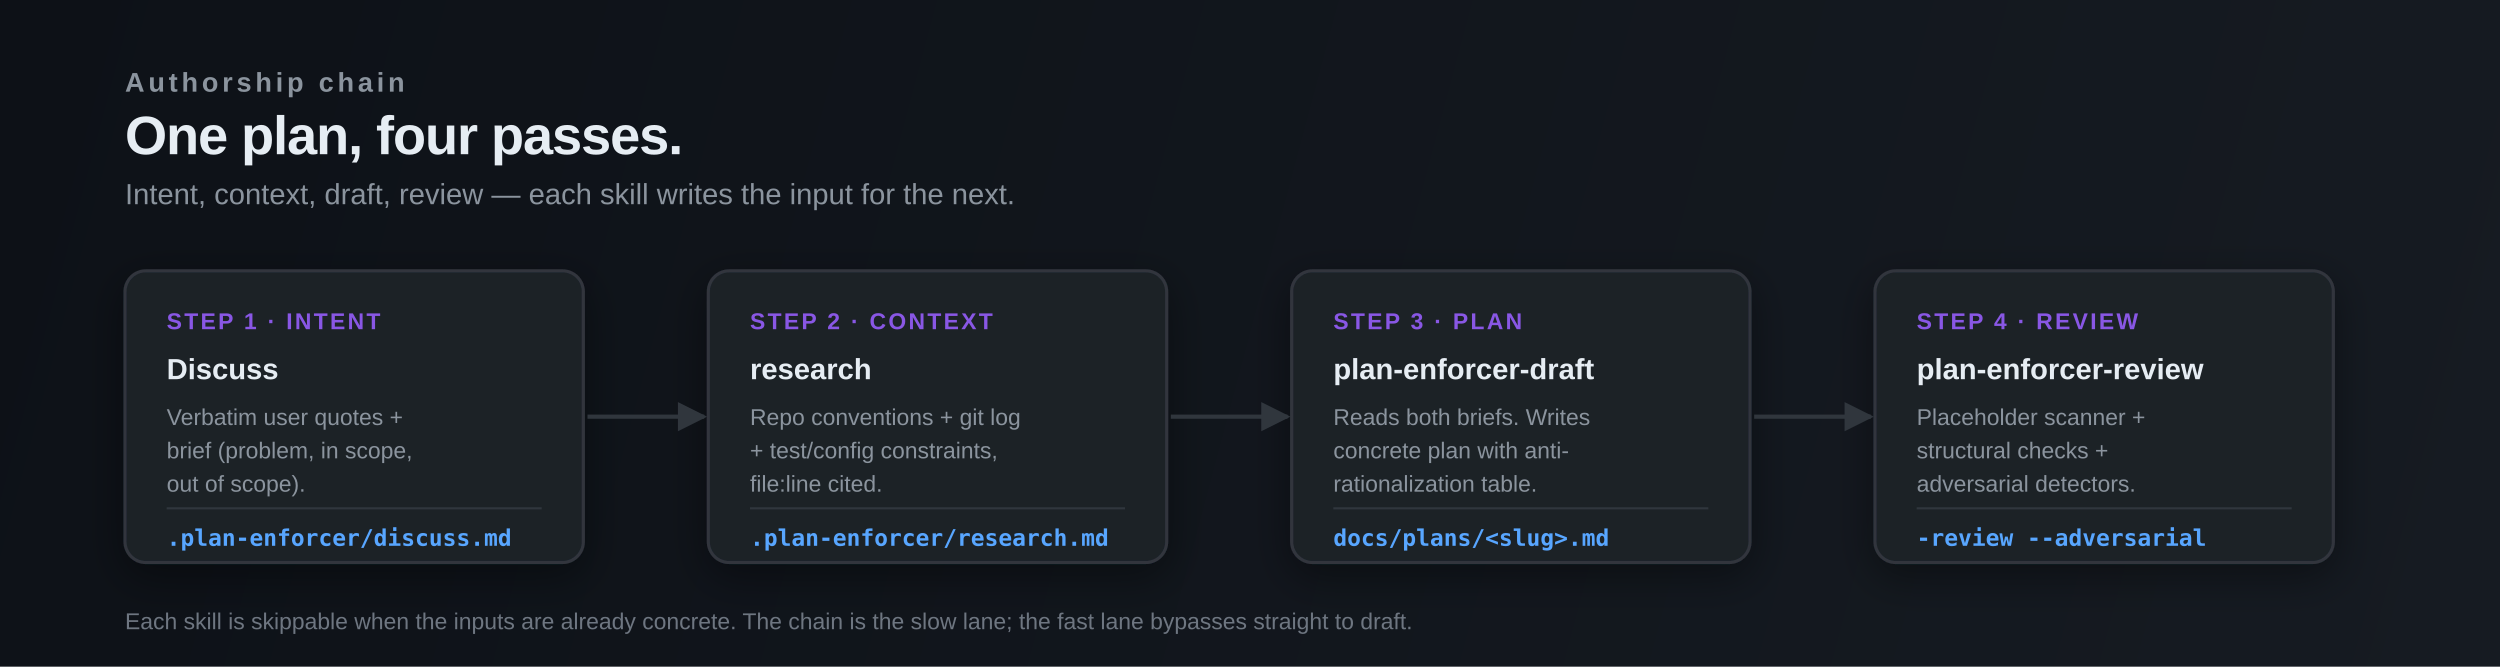
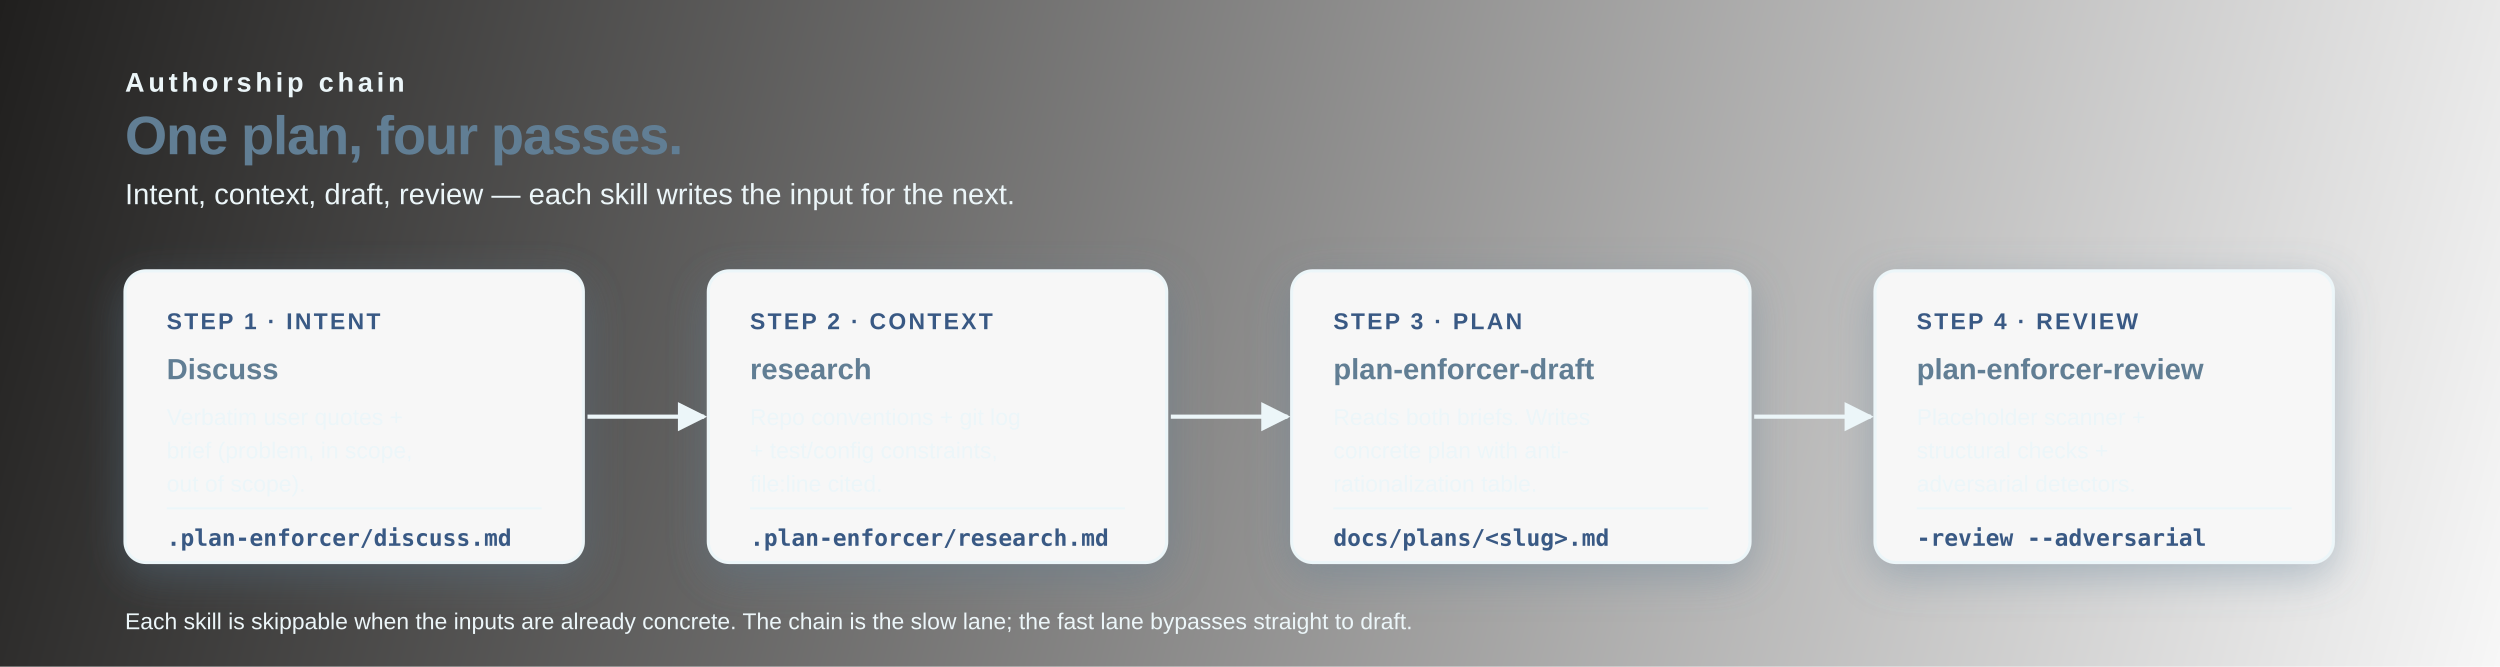
<svg xmlns="http://www.w3.org/2000/svg" width="1200" height="320" viewBox="0 0 1200 320" role="img" aria-labelledby="title desc">
  <defs>
    <linearGradient id="bg" x1="0" y1="0" x2="1200" y2="320" gradientUnits="userSpaceOnUse">
-       <stop offset="0" stop-color="#0d1117" />
-       <stop offset="1" stop-color="#161b22" />
+       <stop offset="0" stop-color="#201f1e" />
+       <stop offset="1" stop-color="#f7f7f7" />
    </linearGradient>
    <filter id="shadow" x="-20%" y="-20%" width="140%" height="160%">
-       <feDropShadow dx="0" dy="6" stdDeviation="10" flood-color="#000" flood-opacity="0.4" />
+       <feDropShadow dx="0" dy="6" stdDeviation="10" flood-color="#617e94" flood-opacity="0.4" />
    </filter>
    <style>
      .sans { font-family: "IBM Plex Sans", "Segoe UI", Arial, sans-serif; }
      .mono { font-family: "IBM Plex Mono", "Cascadia Code", Consolas, monospace; }
-       .eyebrow { font-size: 13px; font-weight: 700; letter-spacing: 0.14em; text-transform: uppercase; fill: #8b949e; }
-       .title { font-size: 26px; font-weight: 700; letter-spacing: -0.02em; fill: #e6edf3; }
-       .subtitle { font-size: 14px; font-weight: 500; fill: #8b949e; }
-       .step-num { font-size: 11px; font-weight: 700; fill: #8957e5; letter-spacing: 0.1em; }
-       .step-title { font-size: 14px; font-weight: 700; fill: #e6edf3; }
-       .step-sub { font-size: 11px; font-weight: 500; fill: #8b949e; }
-       .step-cmd { font-size: 11px; font-weight: 600; fill: #58a6ff; }
-       .card { fill: #1c2128; stroke: #30363d; stroke-width: 1.5; }
-       .arrow { fill: none; stroke: #30363d; stroke-width: 2; }
-       .arrowhead { fill: #30363d; }
-       .footer { font-size: 11px; font-weight: 500; fill: #6e7681; }
+       .eyebrow { font-size: 13px; font-weight: 700; letter-spacing: 0.14em; text-transform: uppercase; fill: #ecf6f9; }
+       .title { font-size: 26px; font-weight: 700; letter-spacing: -0.02em; fill: #617e94; }
+       .subtitle { font-size: 14px; font-weight: 500; fill: #ecf6f9; }
+       .step-num { font-size: 11px; font-weight: 700; fill: #395984; letter-spacing: 0.1em; }
+       .step-title { font-size: 14px; font-weight: 700; fill: #617e94; }
+       .step-sub { font-size: 11px; font-weight: 500; fill: #ecf6f9; }
+       .step-cmd { font-size: 11px; font-weight: 600; fill: #395984; }
+       .card { fill: #f7f7f7; stroke: #ecf6f9; stroke-width: 1.5; }
+       .arrow { fill: none; stroke: #ecf6f9; stroke-width: 2; }
+       .arrowhead { fill: #ecf6f9; }
+       .footer { font-size: 11px; font-weight: 500; fill: #ecf6f9; }
    </style>
    <marker id="arrow-end" viewBox="0 0 10 10" refX="9" refY="5" markerWidth="7" markerHeight="7" orient="auto">
      <path d="M 0 0 L 10 5 L 0 10 z" class="arrowhead" />
    </marker>
  </defs>
  <rect width="1200" height="320" fill="url(#bg)" />
  <text x="60" y="44" class="sans eyebrow">Authorship chain</text>
  <text x="60" y="74" class="sans title">One plan, four passes.</text>
  <text x="60" y="98" class="sans subtitle">Intent, context, draft, review — each skill writes the input for the next.</text>
  <g transform="translate(60, 130)">
    <rect width="220" height="140" rx="10" class="card" filter="url(#shadow)" />
    <text x="20" y="28" class="sans step-num">STEP 1 · INTENT</text>
    <text x="20" y="52" class="sans step-title">Discuss</text>
    <text x="20" y="74" class="sans step-sub">Verbatim user quotes +</text>
    <text x="20" y="90" class="sans step-sub">brief (problem, in scope,</text>
    <text x="20" y="106" class="sans step-sub">out of scope).</text>
-     <line x1="20" y1="114" x2="200" y2="114" stroke="#30363d" stroke-width="1" />
+     <line x1="20" y1="114" x2="200" y2="114" stroke="#ecf6f9" stroke-width="1" />
    <text x="20" y="132" class="mono step-cmd">.plan-enforcer/discuss.md</text>
  </g>
  <g transform="translate(340, 130)">
    <rect width="220" height="140" rx="10" class="card" filter="url(#shadow)" />
    <text x="20" y="28" class="sans step-num">STEP 2 · CONTEXT</text>
    <text x="20" y="52" class="sans step-title">research</text>
    <text x="20" y="74" class="sans step-sub">Repo conventions + git log</text>
    <text x="20" y="90" class="sans step-sub">+ test/config constraints,</text>
    <text x="20" y="106" class="sans step-sub">file:line cited.</text>
-     <line x1="20" y1="114" x2="200" y2="114" stroke="#30363d" stroke-width="1" />
+     <line x1="20" y1="114" x2="200" y2="114" stroke="#ecf6f9" stroke-width="1" />
    <text x="20" y="132" class="mono step-cmd">.plan-enforcer/research.md</text>
  </g>
  <g transform="translate(620, 130)">
    <rect width="220" height="140" rx="10" class="card" filter="url(#shadow)" />
    <text x="20" y="28" class="sans step-num">STEP 3 · PLAN</text>
    <text x="20" y="52" class="sans step-title">plan-enforcer-draft</text>
    <text x="20" y="74" class="sans step-sub">Reads both briefs. Writes</text>
    <text x="20" y="90" class="sans step-sub">concrete plan with anti-</text>
    <text x="20" y="106" class="sans step-sub">rationalization table.</text>
-     <line x1="20" y1="114" x2="200" y2="114" stroke="#30363d" stroke-width="1" />
+     <line x1="20" y1="114" x2="200" y2="114" stroke="#ecf6f9" stroke-width="1" />
    <text x="20" y="132" class="mono step-cmd">docs/plans/&lt;slug&gt;.md</text>
  </g>
  <g transform="translate(900, 130)">
    <rect width="220" height="140" rx="10" class="card" filter="url(#shadow)" />
    <text x="20" y="28" class="sans step-num">STEP 4 · REVIEW</text>
    <text x="20" y="52" class="sans step-title">plan-enforcer-review</text>
    <text x="20" y="74" class="sans step-sub">Placeholder scanner +</text>
    <text x="20" y="90" class="sans step-sub">structural checks +</text>
    <text x="20" y="106" class="sans step-sub">adversarial detectors.</text>
-     <line x1="20" y1="114" x2="200" y2="114" stroke="#30363d" stroke-width="1" />
+     <line x1="20" y1="114" x2="200" y2="114" stroke="#ecf6f9" stroke-width="1" />
    <text x="20" y="132" class="mono step-cmd">-review --adversarial</text>
  </g>
  <path d="M 282 200 L 338 200" class="arrow" marker-end="url(#arrow-end)" />
  <path d="M 562 200 L 618 200" class="arrow" marker-end="url(#arrow-end)" />
  <path d="M 842 200 L 898 200" class="arrow" marker-end="url(#arrow-end)" />
  <text x="60" y="302" class="sans footer">Each skill is skippable when the inputs are already concrete. The chain is the slow lane; the fast lane bypasses straight to draft.</text>
</svg>
